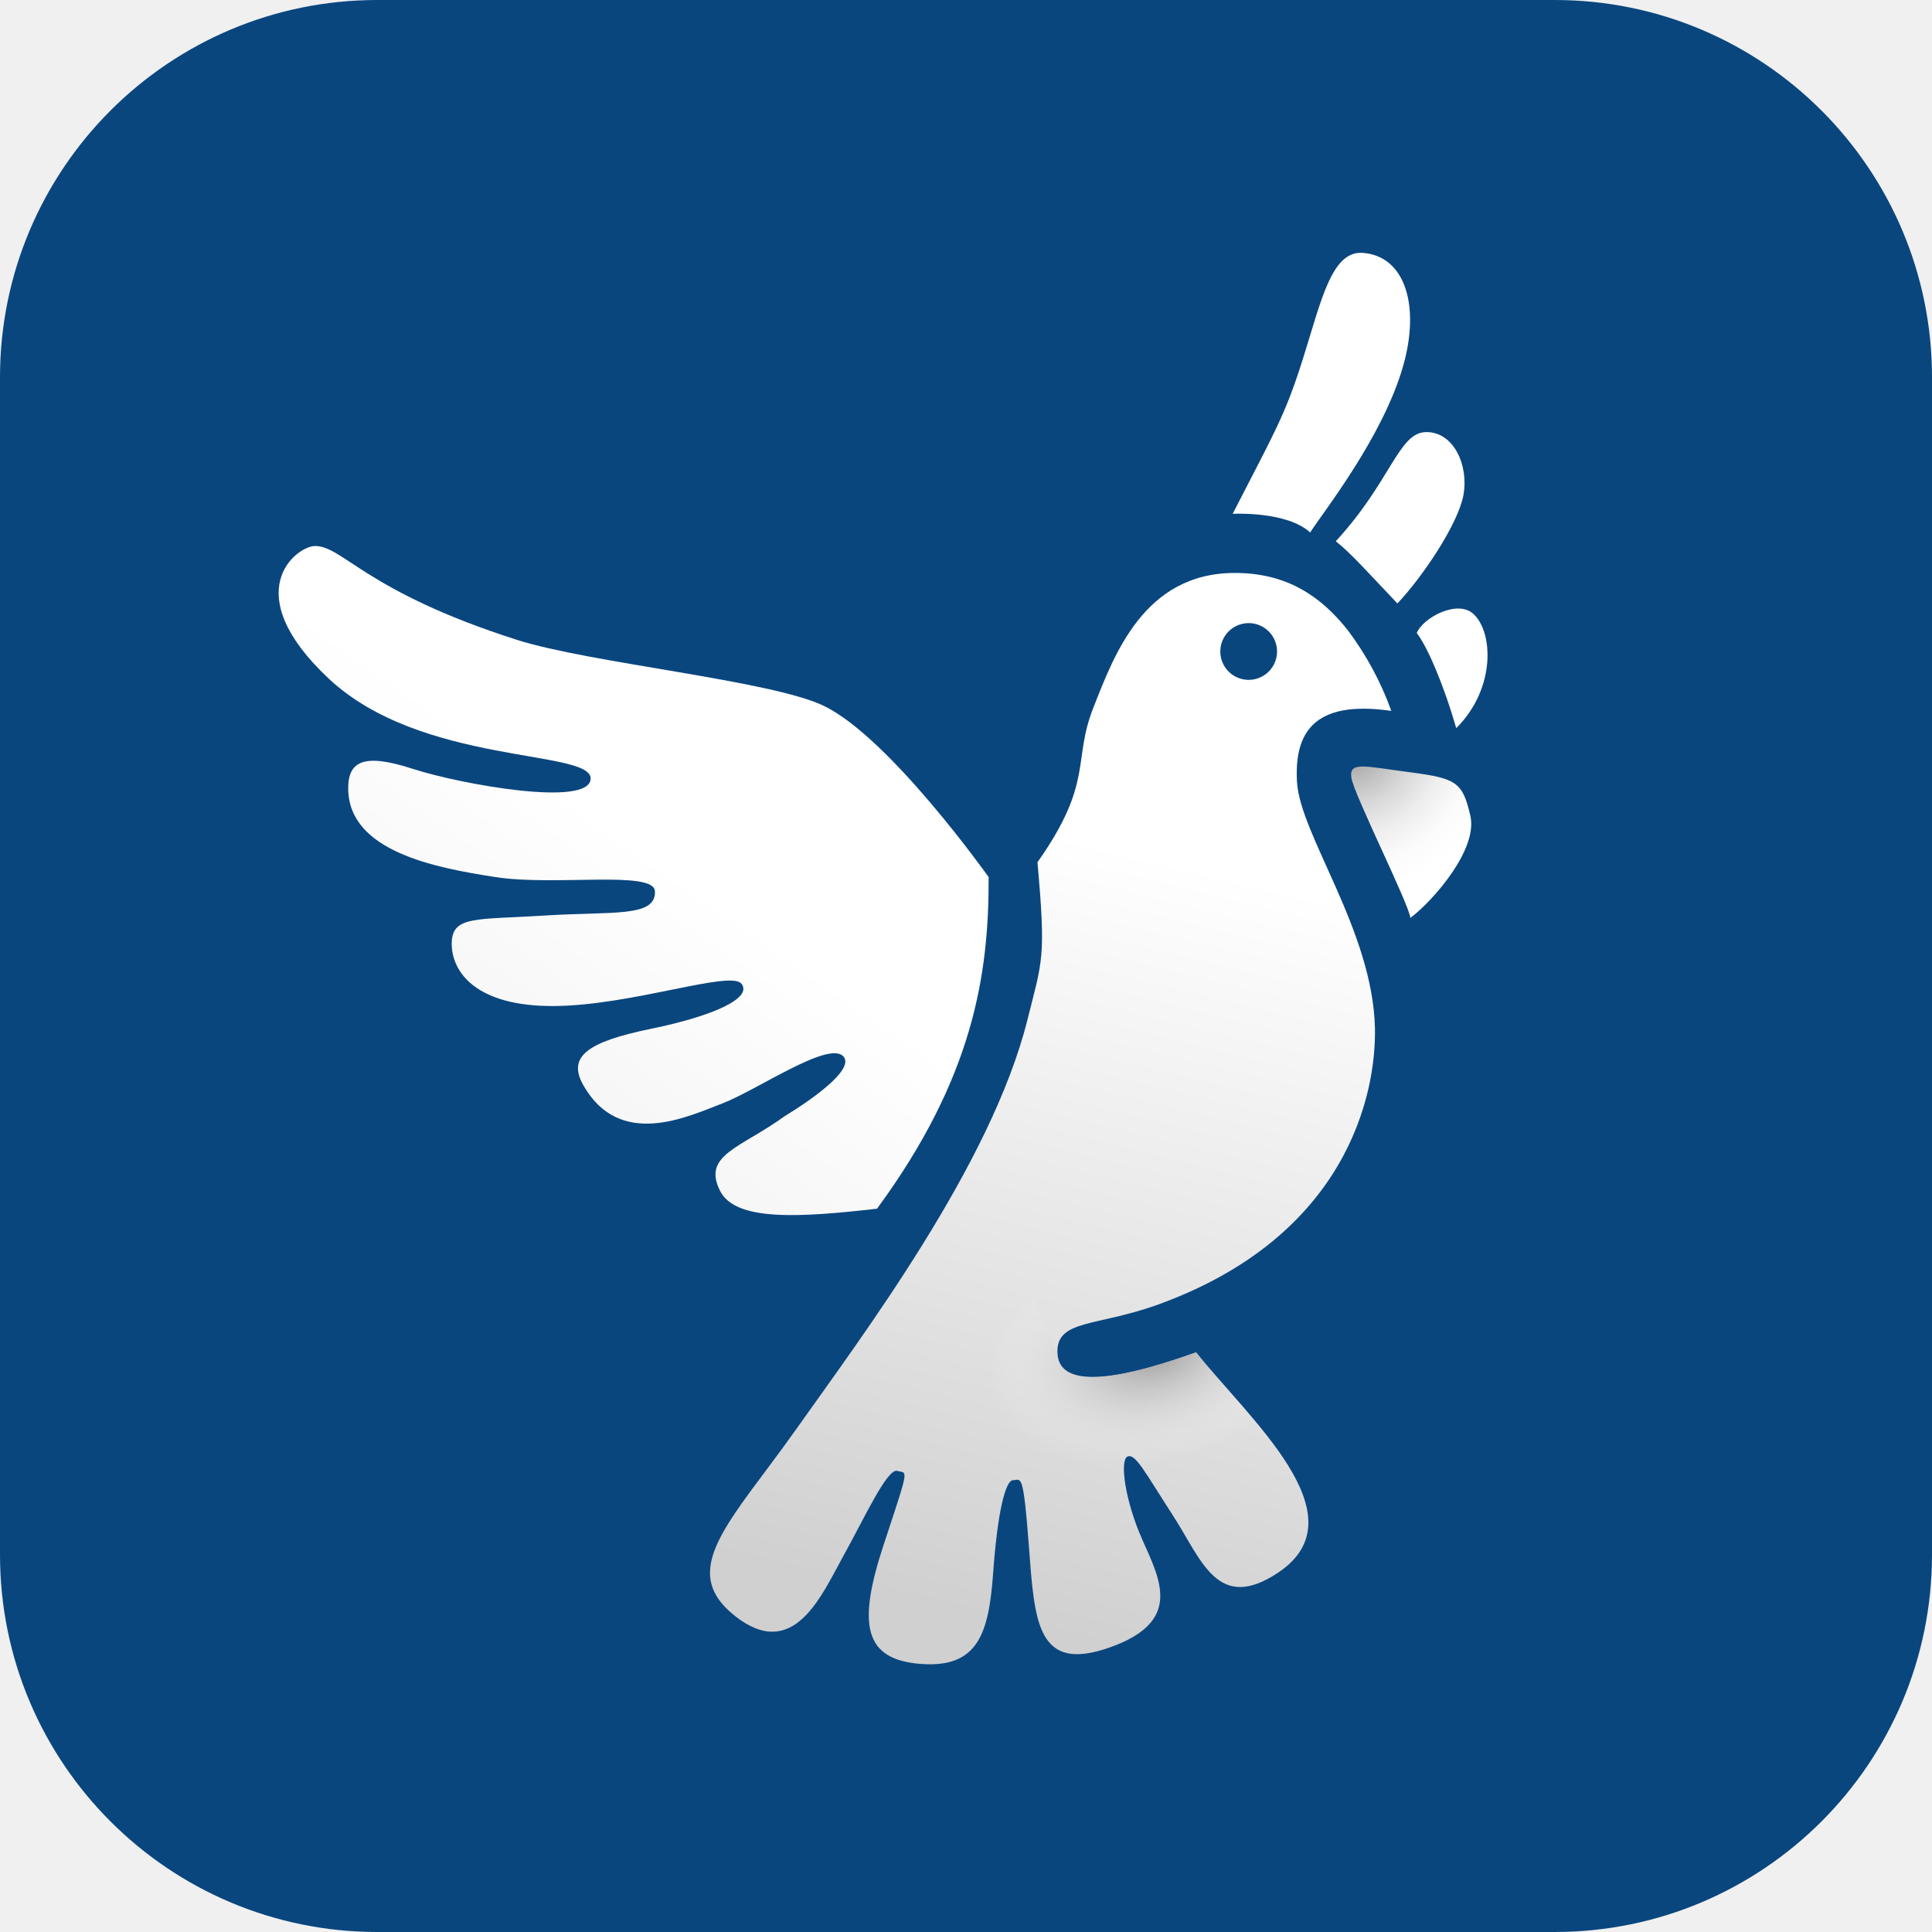
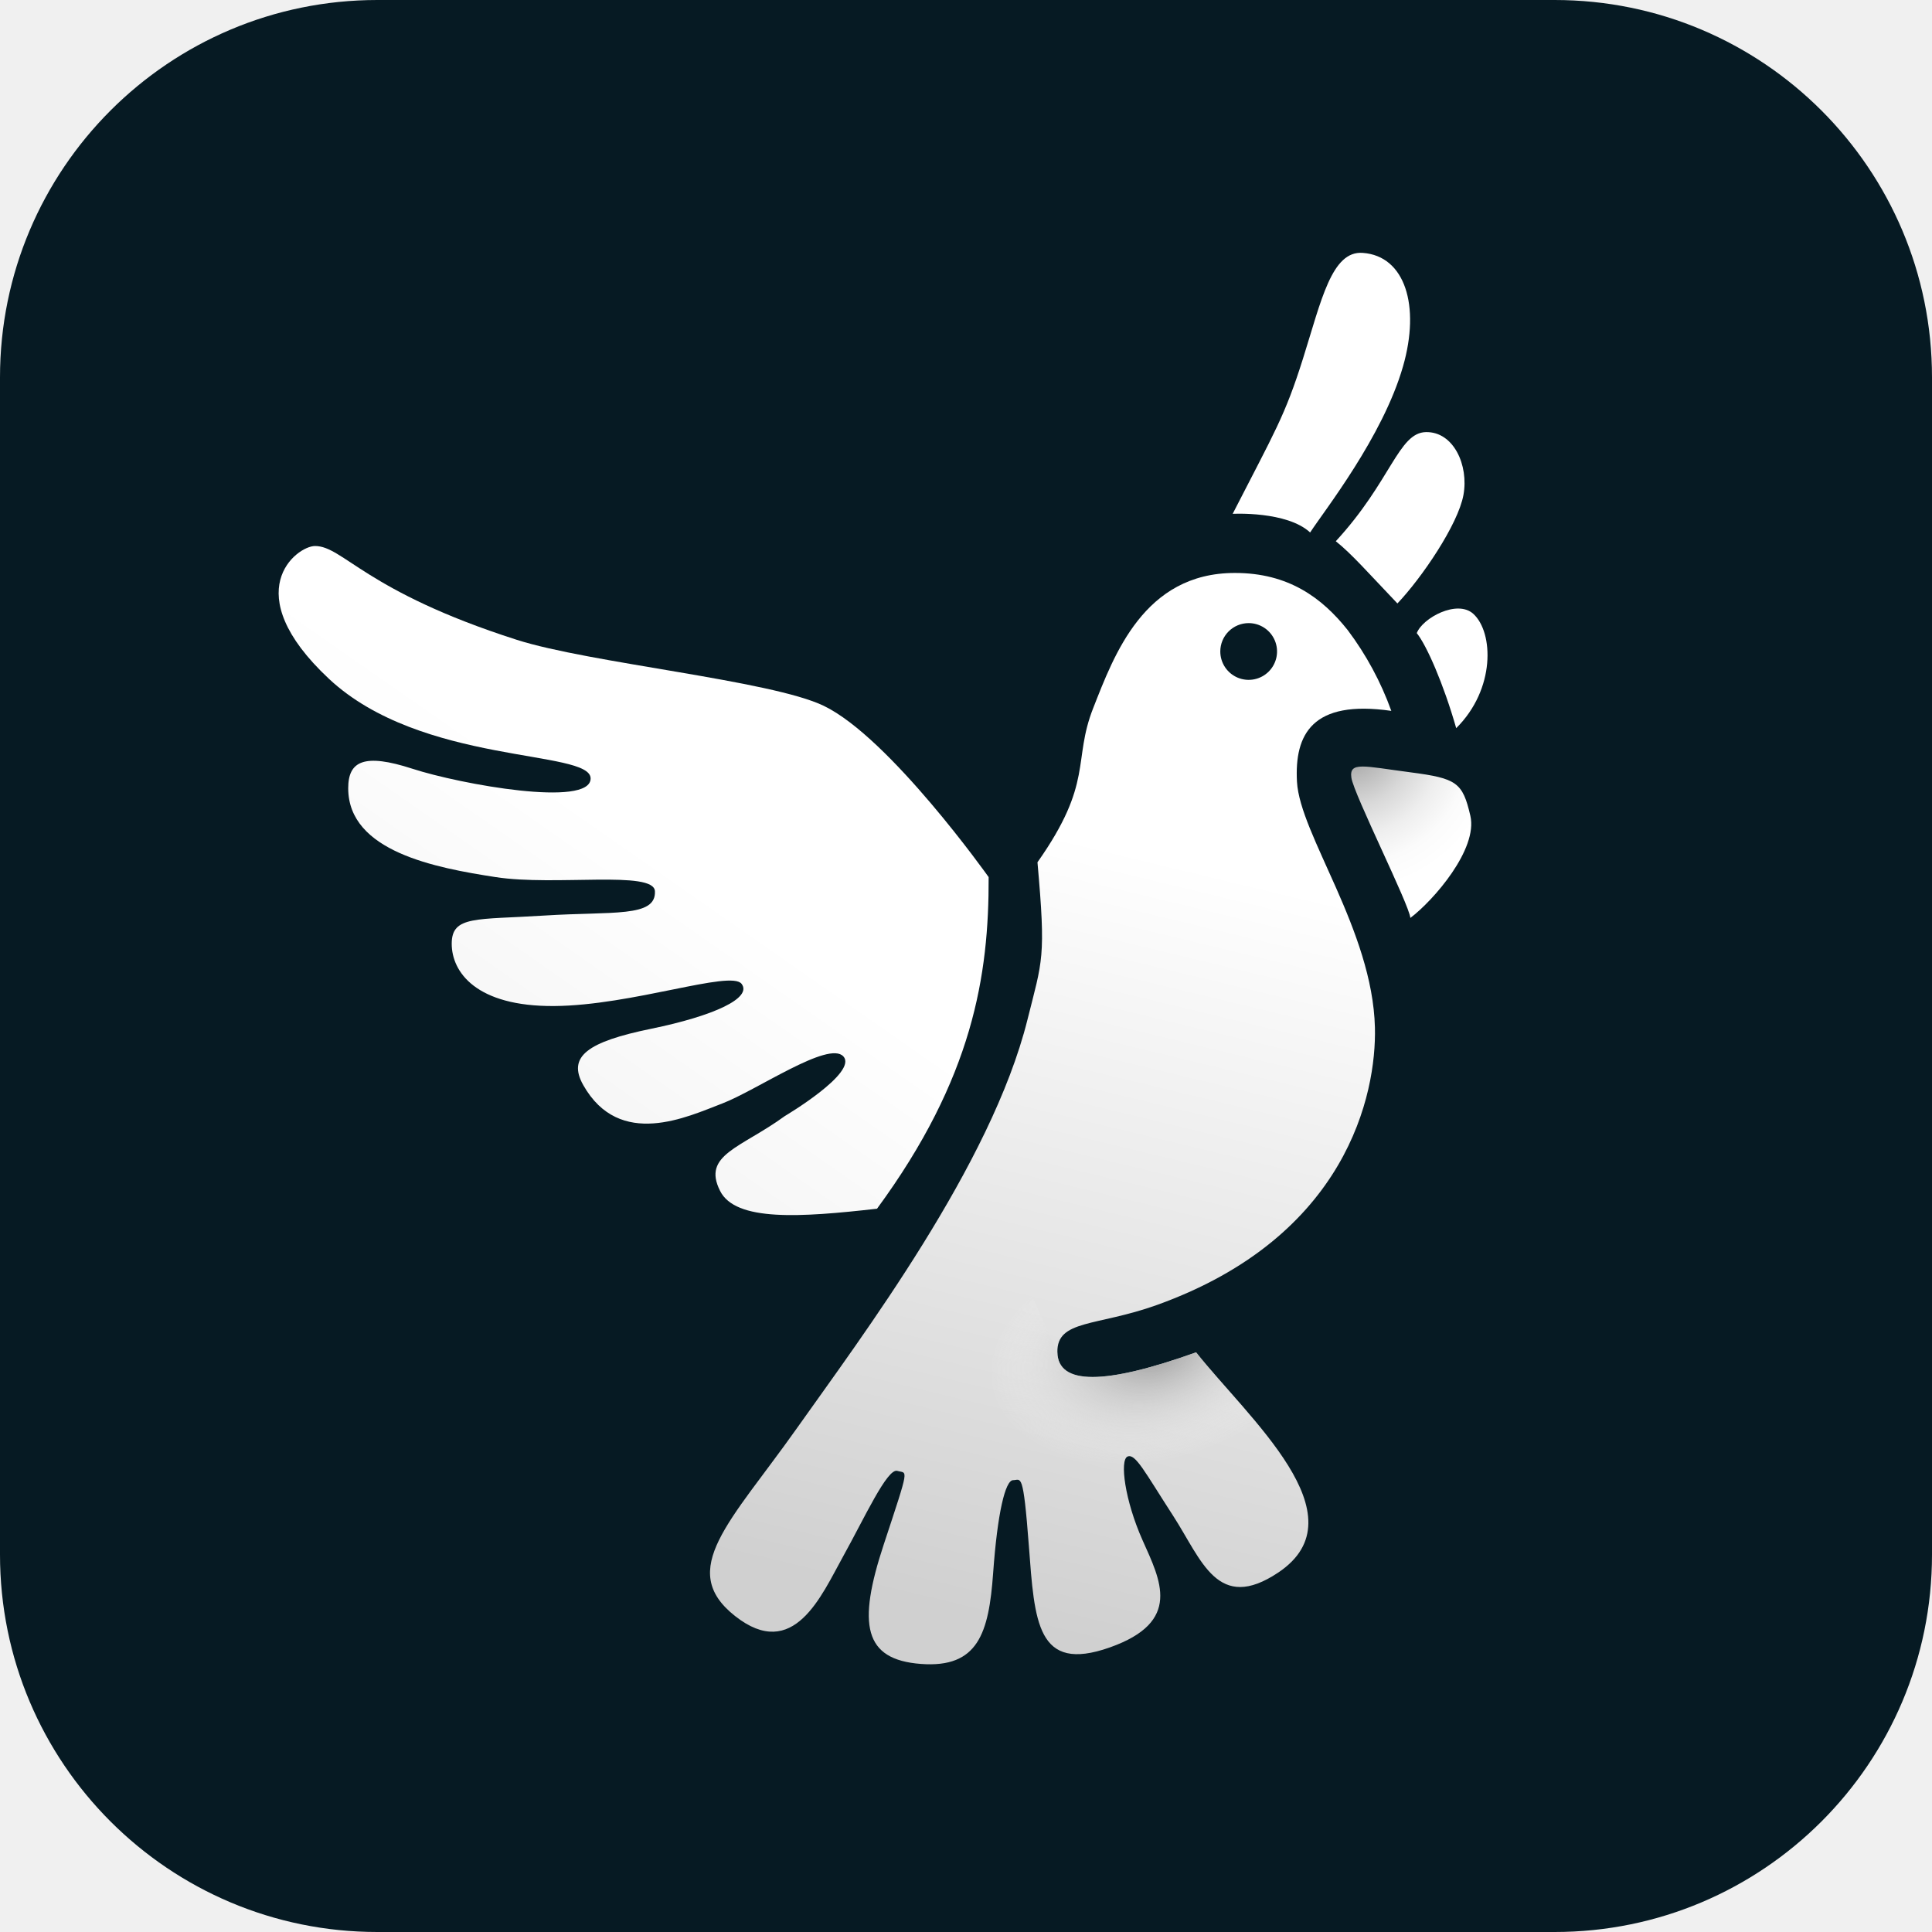
<svg xmlns="http://www.w3.org/2000/svg" width="512" height="512" viewBox="0 0 512 512" fill="none">
  <g clip-path="url(#clip0_4_18)">
-     <rect width="512" height="512" rx="100" fill="#0a467e" />
+     <rect width="512" height="512" rx="100" fill="#061A23" />
    <path d="M306.58 345.84C357.04 327.73 364.79 289.84 364.37 272.32C363.74 246.54 344.47 221.17 343.71 207.15C343.04 194.62 347.71 185.36 368.71 188.39C365.954 180.724 362.064 173.513 357.17 167C350.37 158.43 341.45 151.82 327.23 151.84C303.16 151.84 295.23 173.63 289.71 187.65C284.19 201.67 289.91 207.29 274.94 228.51C277.22 254.09 276.26 254.34 272.28 270.26C262.68 308.67 228.51 354.01 211.08 378.64C193.65 403.27 179.25 416 194.79 428.26C210.33 440.52 217.71 422.77 223.4 412.53C229.09 402.29 235.14 389 237.8 389.8C240.46 390.6 241.21 388.09 234.2 409.31C227.19 430.53 228.89 439.82 244.05 440.96C259.21 442.1 262.05 432.81 263.19 416.89C264.33 400.97 266.41 392.26 268.49 392.26C270.57 392.26 271.14 389.61 272.66 409.69C274.18 429.77 274.74 443.42 294.07 436.6C313.4 429.78 307.52 418.79 302.79 408.18C298.06 397.57 296.72 386.96 298.79 386.01C300.86 385.06 303.33 390.01 310.91 401.73C318.49 413.45 322.66 427.5 338.77 416.73C361.16 401.73 330.62 375.62 316.98 358.38C292.72 367.09 280.41 367.09 280.22 358.38C280.03 349.67 290.6 351.57 306.58 345.84ZM330.91 165.13C332.397 165.13 333.851 165.571 335.088 166.397C336.325 167.224 337.288 168.398 337.858 169.772C338.427 171.146 338.576 172.658 338.285 174.117C337.995 175.576 337.279 176.916 336.227 177.967C335.176 179.019 333.836 179.735 332.377 180.026C330.918 180.316 329.406 180.167 328.032 179.598C326.658 179.028 325.484 178.065 324.657 176.828C323.831 175.591 323.39 174.137 323.39 172.65C323.39 171.662 323.585 170.685 323.962 169.772C324.34 168.86 324.894 168.031 325.593 167.333C326.291 166.634 327.12 166.08 328.032 165.702C328.945 165.325 329.922 165.13 330.91 165.13Z" fill="url(#paint0_linear_4_18)" />
    <mask id="mask0_4_18" style="mask-type:luminance" maskUnits="userSpaceOnUse" x="188" y="324" width="159" height="118">
      <path d="M211.08 378.62C193.65 403.25 179.25 415.95 194.79 428.26C210.33 440.57 217.71 422.77 223.4 412.53C229.09 402.29 235.14 389 237.8 389.8C240.46 390.6 241.21 388.09 234.2 409.31C227.19 430.53 228.89 439.82 244.05 440.96C259.21 442.1 262.05 432.81 263.19 416.89C264.33 400.97 266.41 392.26 268.49 392.26C270.57 392.26 271.14 389.61 272.66 409.69C274.18 429.77 274.74 443.42 294.07 436.6C313.4 429.78 307.52 418.79 302.79 408.18C298.06 397.57 296.72 386.96 298.79 386.01C300.86 385.06 303.33 390.01 310.91 401.73C318.49 413.45 322.66 427.5 338.77 416.73C361.16 401.73 330.62 375.62 316.98 358.38C292.72 367.09 280.41 367.09 280.22 358.38L264.83 324.29L211.08 378.62Z" fill="white" />
    </mask>
    <g mask="url(#mask0_4_18)">
      <path d="M312.798 387.92C336.492 381.977 352.492 364.371 348.535 348.595C344.578 332.818 322.163 324.847 298.469 330.79C274.775 336.732 258.776 354.339 262.732 370.115C266.689 385.891 289.104 393.863 312.798 387.92Z" fill="url(#paint1_radial_4_18)" />
    </g>
    <path d="M262 232.44C262.09 258.44 257.84 285.71 232.42 320.32C212.17 322.62 194.89 323.79 190.82 315.58C186 306 196.35 304.24 208 295.76C208 295.76 227.38 284.28 223.51 279.97C219.64 275.66 200.51 288.97 191.34 292.46C182.17 295.95 164.22 304.6 154.58 287.58C150.27 279.97 155.73 276.09 172.53 272.64C189.33 269.19 199.38 264.46 196.53 260.73C193.68 257 167.53 266.47 146.85 266.61C126.17 266.75 119.71 257.61 119.71 250.1C119.71 242.59 126.17 243.78 144.26 242.63C162.35 241.48 173.92 243.21 173.56 236.17C173.27 230.57 147.14 234.88 131.34 232.44C115.54 230 92.28 225.69 92.28 208.89C92.28 201.71 96.45 199.55 109.28 203.72C122.11 207.89 156.52 214.06 156.52 206.3C156.52 198.54 111.72 202.86 87.16 179.88C62.6 156.9 78.6 144.7 83.48 144.7C90.95 144.7 96.78 156.7 136.9 169.54C156.14 175.72 204.32 180.29 218.32 187.06C235.84 195.53 262 232.44 262 232.44Z" fill="url(#paint2_linear_4_18)" />
    <path d="M326.67 136.17C337.89 114.26 340.47 110.37 345.31 95.02C350.15 79.67 352.9 66.37 361.16 67.02C372.35 67.83 376.45 81.02 371.81 97.11C366.45 115.77 351 135.27 347.2 141.11C341 135.39 326.67 136.17 326.67 136.17Z" fill="white" />
    <path d="M354 143.43C368.68 127.5 370.59 114.63 377.91 114.51C385.23 114.39 389.26 123.3 387.83 131.16C386.4 139.02 376.76 153.16 370.33 159.92C362.6 151.82 358.22 146.79 354 143.43Z" fill="white" />
    <path d="M375.46 167.78C376.98 163.78 386.18 158.78 390.46 162.69C395.82 167.6 396.36 182.61 385.91 192.97C382.51 181.09 378.05 171 375.46 167.78Z" fill="white" />
    <path d="M373.76 243.26C379.92 238.61 391.71 225.03 389.66 216.19C387.61 207.35 386.09 206.28 373.76 204.67C361.43 203.06 357.5 201.72 358.13 206.1C358.76 210.48 373.49 239.77 373.76 243.26Z" fill="url(#paint3_radial_4_18)" />
  </g>
  <defs>
    <linearGradient id="paint0_linear_4_18" x1="311.39" y1="227.97" x2="262.81" y2="429.43" gradientUnits="userSpaceOnUse">
      <stop stop-color="white" />
      <stop offset="1" stop-color="#D0D0D0" />
    </linearGradient>
    <radialGradient id="paint1_radial_4_18" cx="0" cy="0" r="1" gradientUnits="userSpaceOnUse" gradientTransform="translate(305.671 357.817) rotate(-14.08) scale(44.2575 29.3364)">
      <stop stop-color="#989898" />
      <stop offset="1" stop-color="white" stop-opacity="0" />
    </radialGradient>
    <linearGradient id="paint2_linear_4_18" x1="164.87" y1="219.78" x2="125.92" y2="275.66" gradientUnits="userSpaceOnUse">
      <stop stop-color="white" />
      <stop offset="1" stop-color="#F6F6F6" />
    </linearGradient>
    <radialGradient id="paint3_radial_4_18" cx="0" cy="0" r="1" gradientUnits="userSpaceOnUse" gradientTransform="translate(357.63 196.72) scale(39.39 39.39)">
      <stop stop-color="#8E8E8E" />
      <stop offset="0.03" stop-color="#949494" />
      <stop offset="0.23" stop-color="#BABABA" />
      <stop offset="0.43" stop-color="#D8D8D8" />
      <stop offset="0.63" stop-color="#EEEEEE" />
      <stop offset="0.82" stop-color="#FBFBFB" />
      <stop offset="1" stop-color="white" />
    </radialGradient>
    <clipPath id="clip0_4_18">
      <rect width="512" height="512" fill="white" />
    </clipPath>
  </defs>
</svg>
